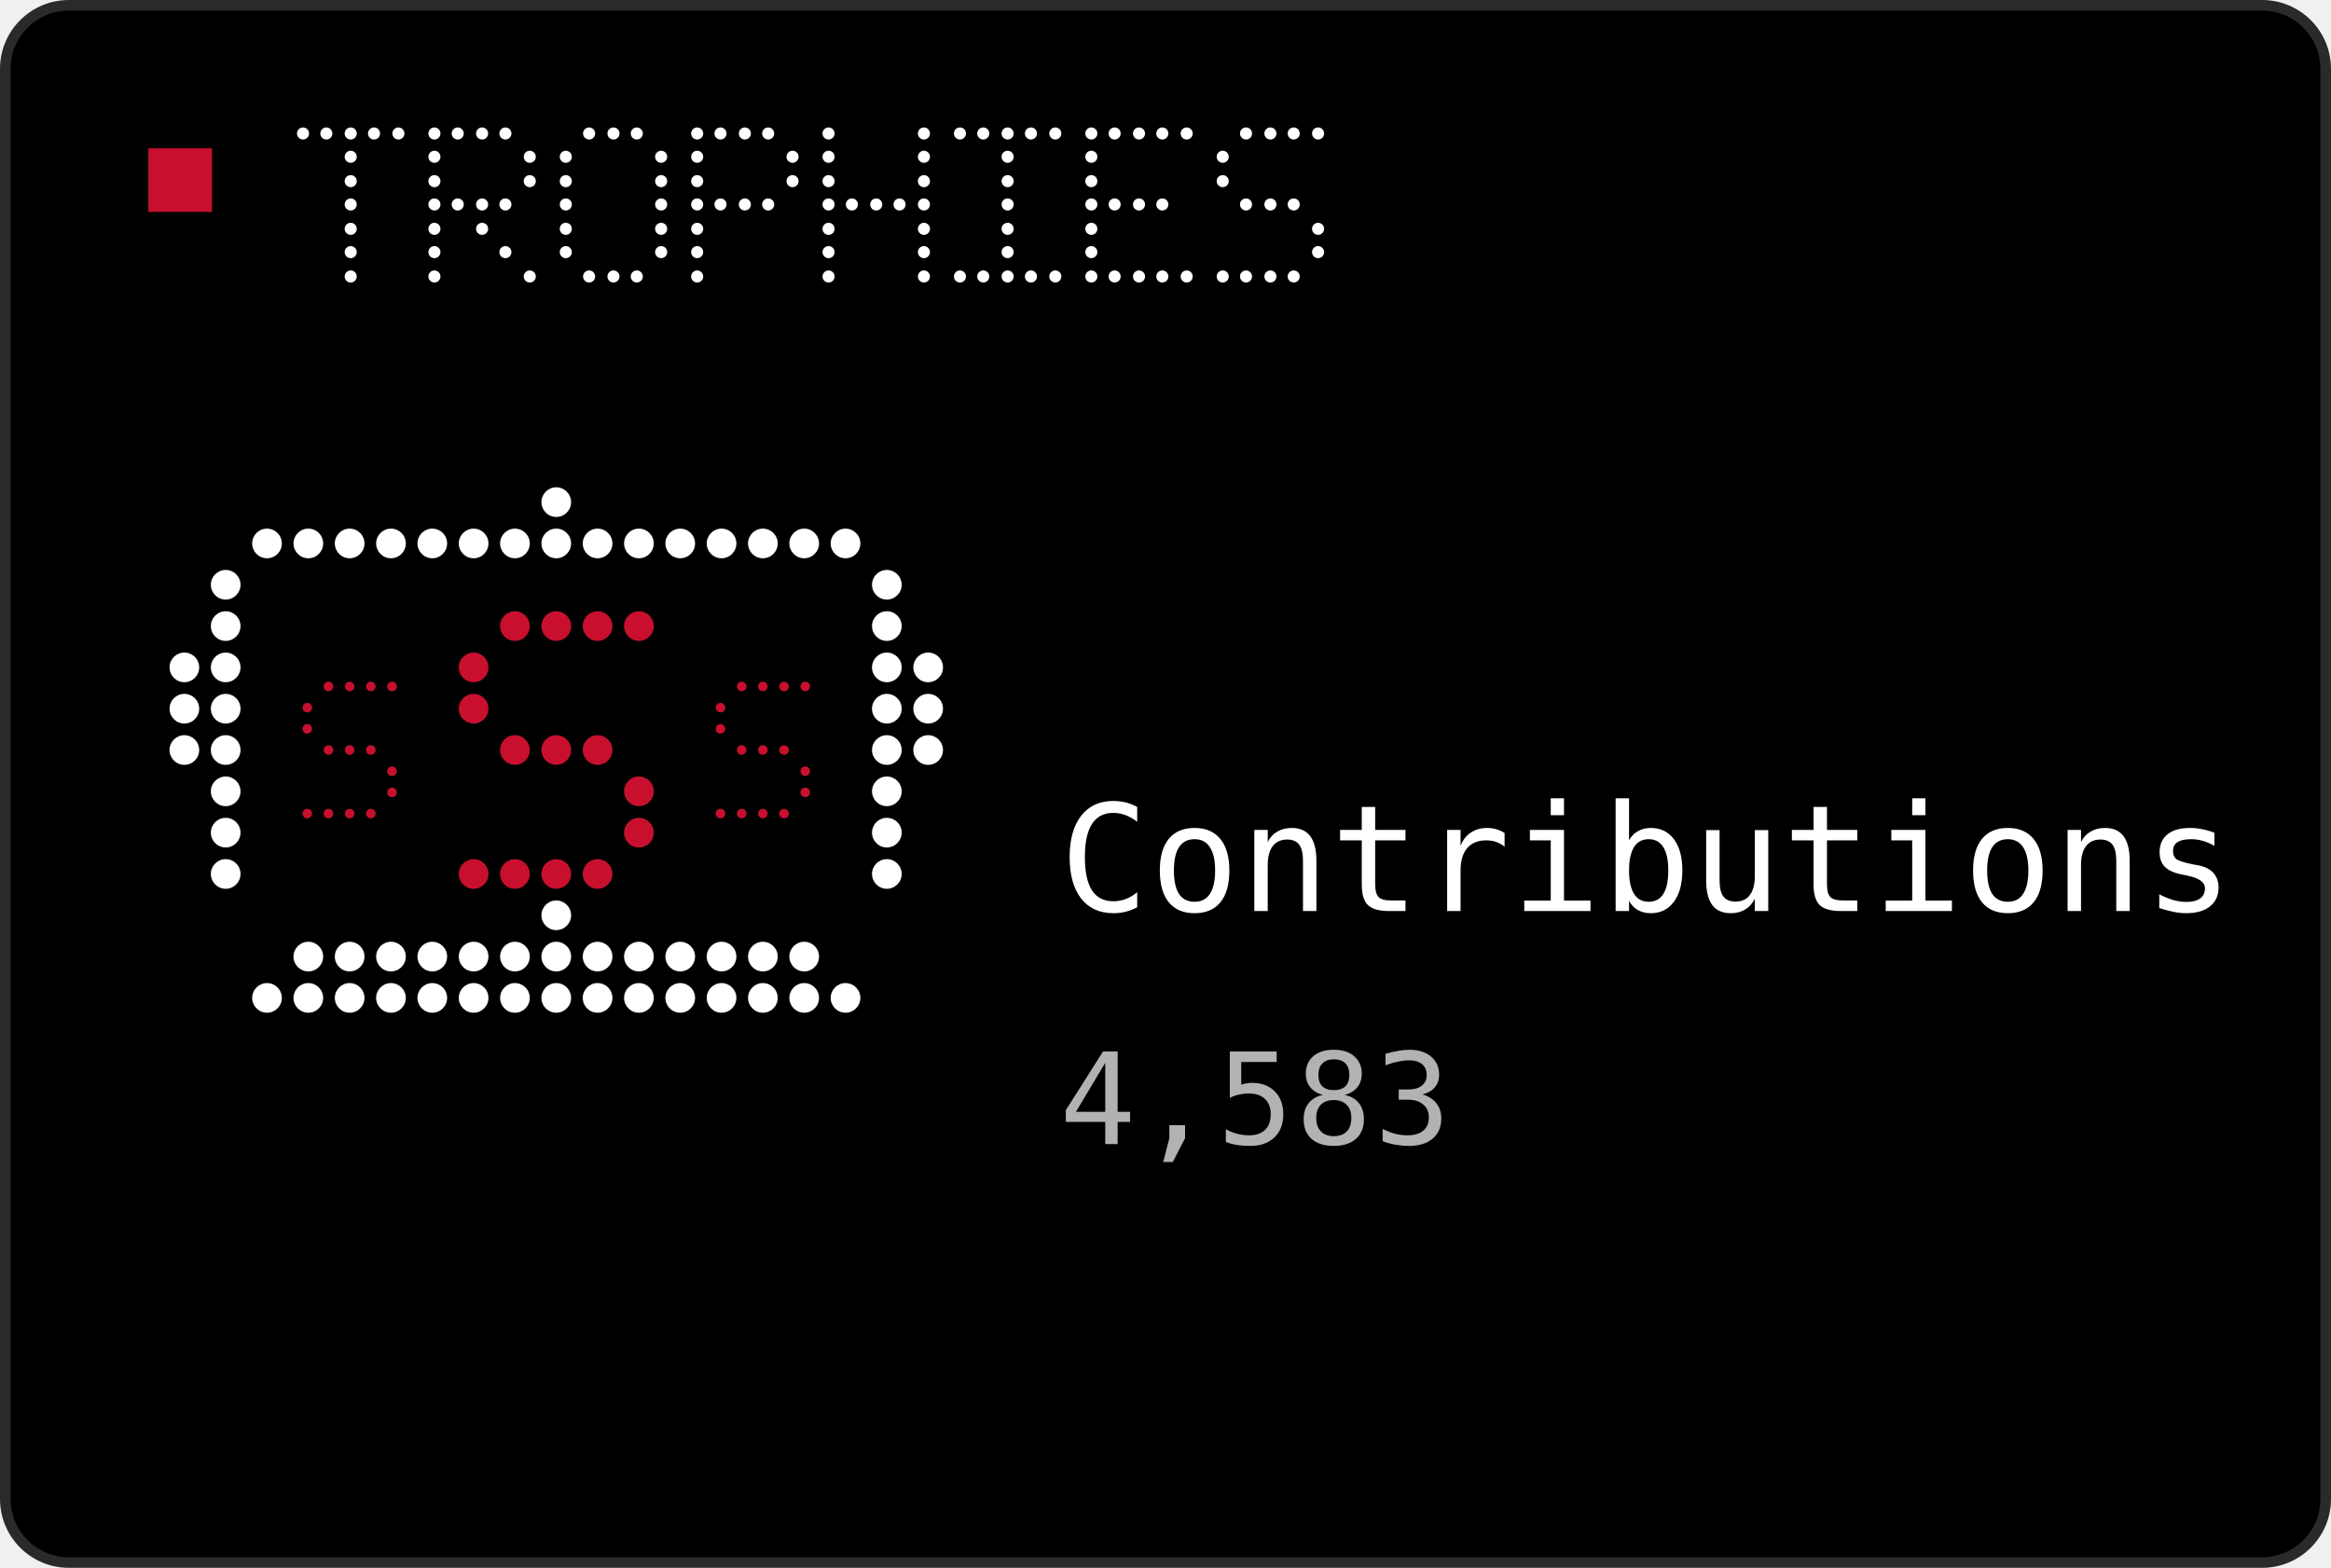
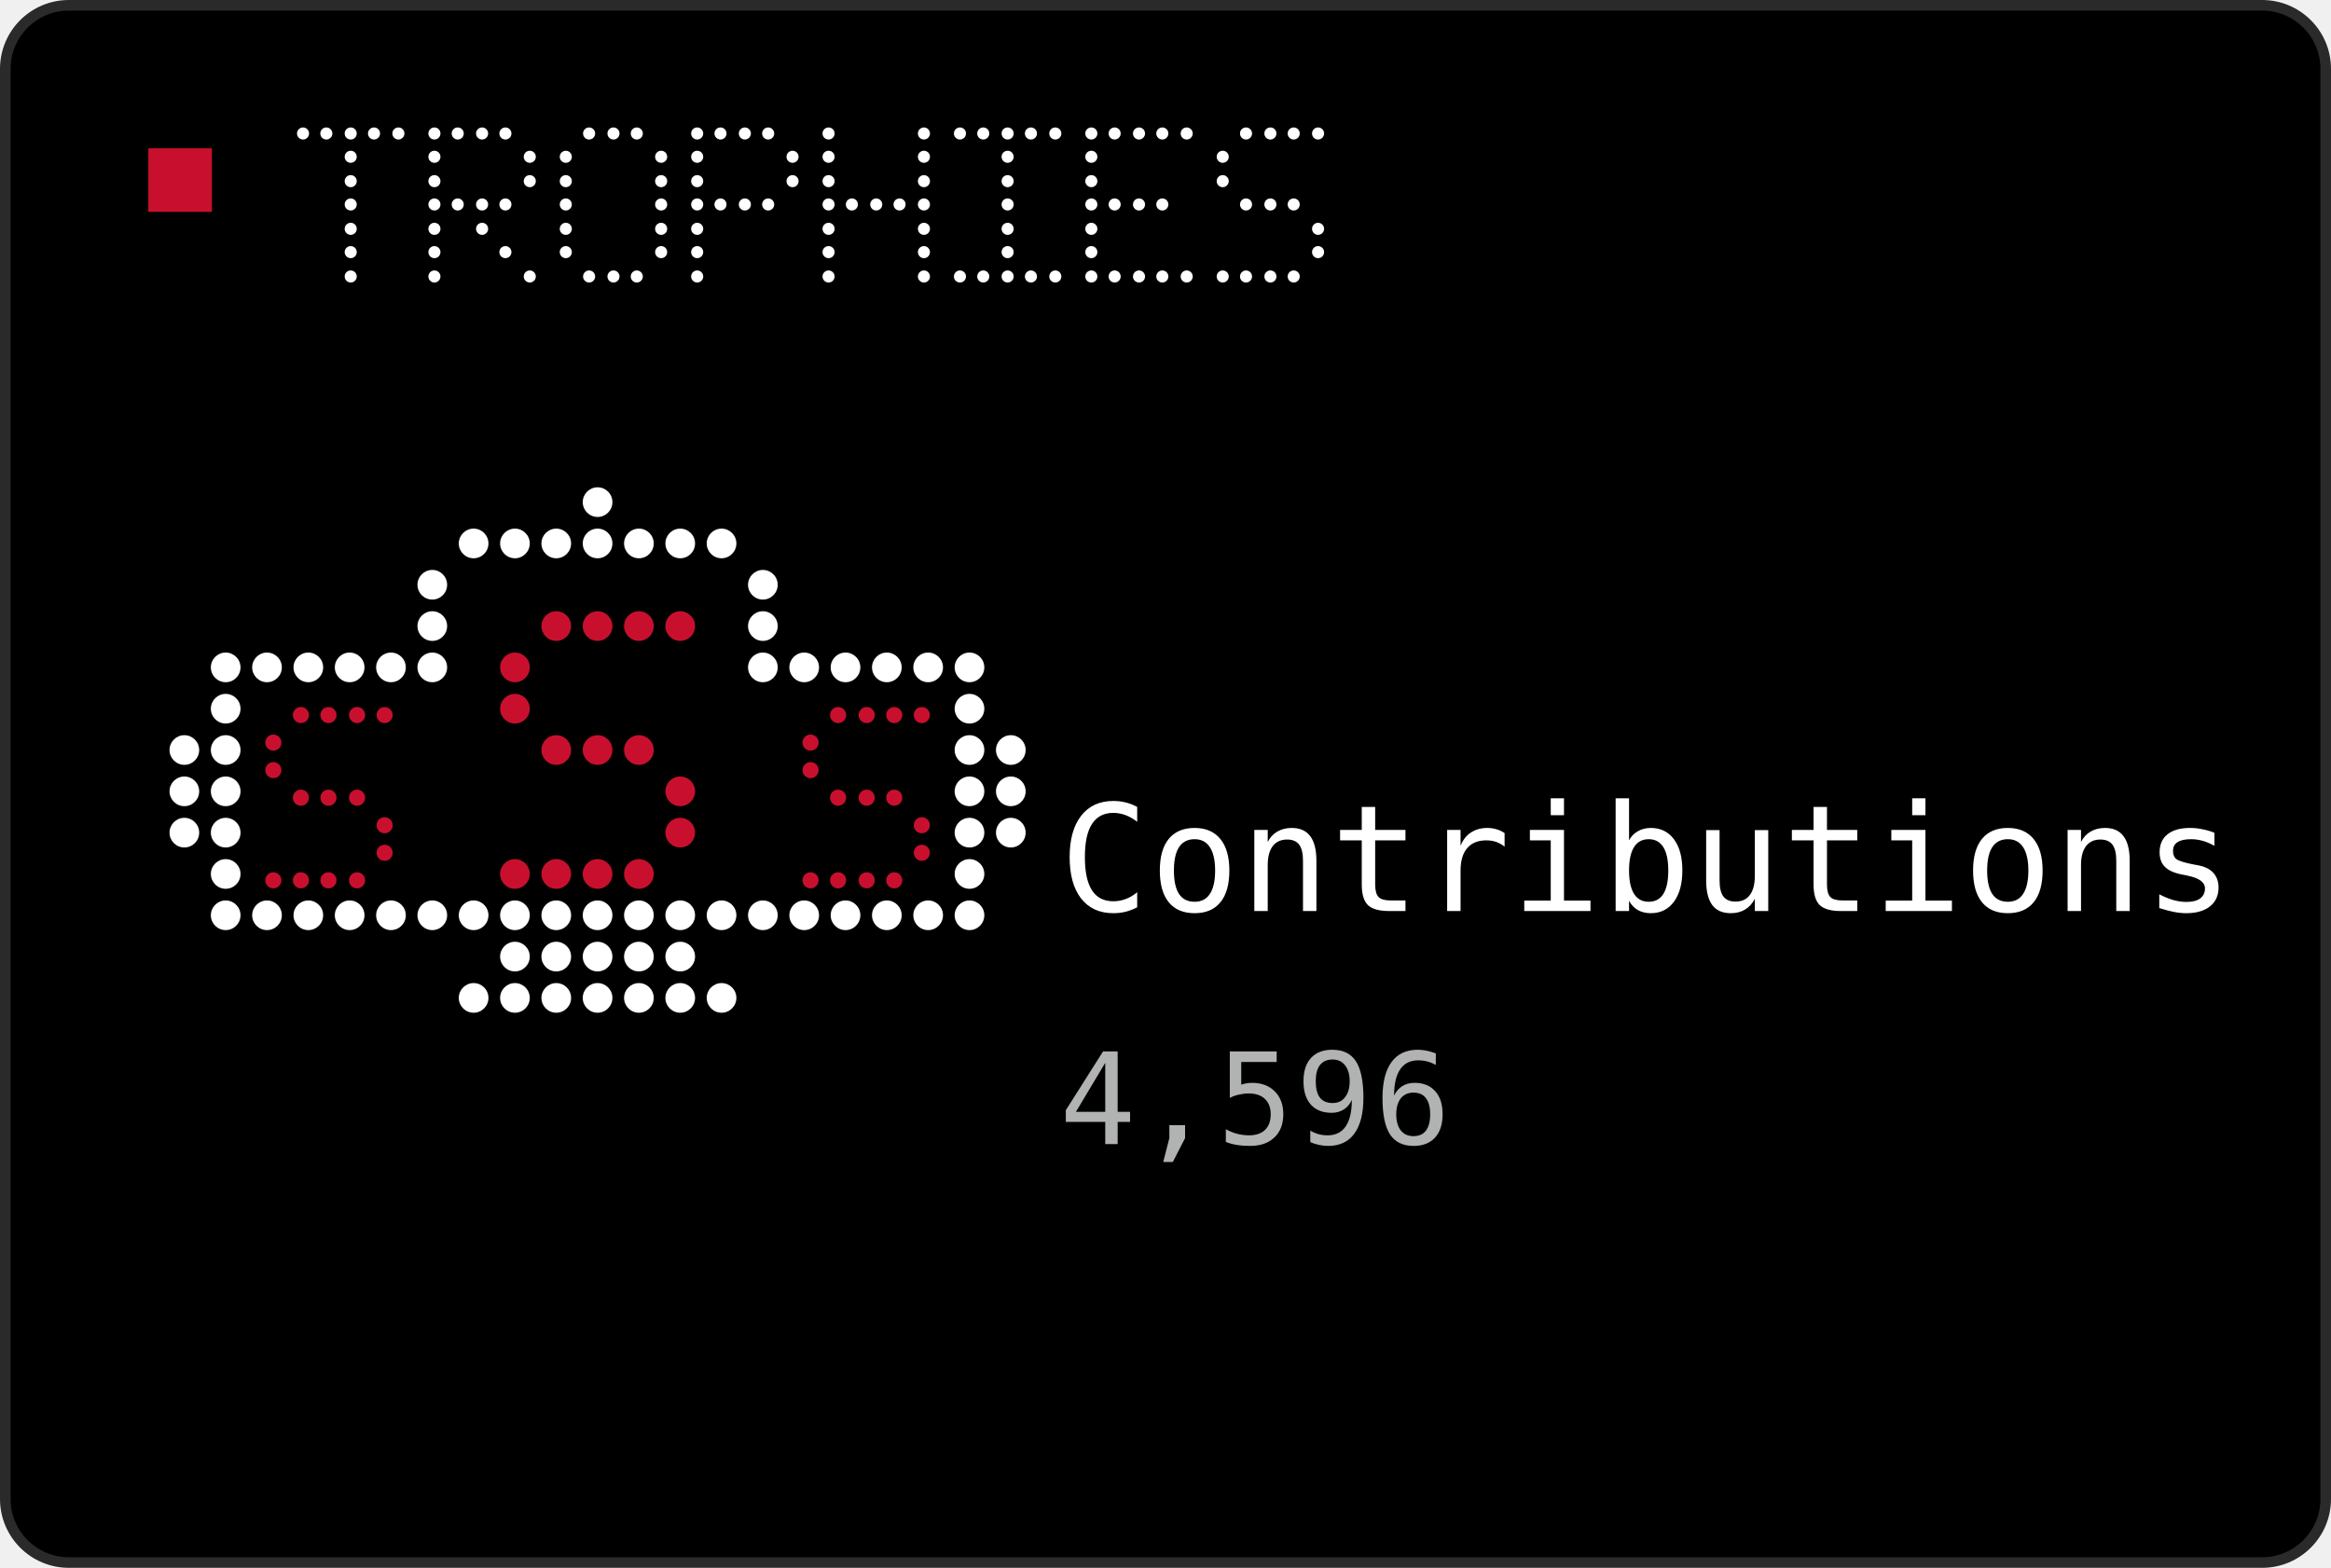
<svg xmlns="http://www.w3.org/2000/svg" width="220" height="148" viewBox="0 0 220 148" role="img">
  <rect x="0.5" y="0.5" width="219" height="147" rx="6" fill="#000000" stroke="#2A2A2A" stroke-width="1" />
  <rect x="14" y="14" width="6" height="6" fill="#C8102E" />
  <circle cx="28.6" cy="12.6" r="0.57" fill="#FFFFFF" />
  <circle cx="30.8" cy="12.6" r="0.57" fill="#FFFFFF" />
  <circle cx="33.1" cy="12.6" r="0.57" fill="#FFFFFF" />
  <circle cx="35.3" cy="12.6" r="0.57" fill="#FFFFFF" />
  <circle cx="37.6" cy="12.6" r="0.57" fill="#FFFFFF" />
  <circle cx="33.1" cy="14.8" r="0.57" fill="#FFFFFF" />
  <circle cx="33.1" cy="17.1" r="0.57" fill="#FFFFFF" />
  <circle cx="33.1" cy="19.3" r="0.57" fill="#FFFFFF" />
  <circle cx="33.1" cy="21.6" r="0.57" fill="#FFFFFF" />
  <circle cx="33.1" cy="23.8" r="0.57" fill="#FFFFFF" />
  <circle cx="33.1" cy="26.1" r="0.57" fill="#FFFFFF" />
  <circle cx="41.0" cy="12.6" r="0.57" fill="#FFFFFF" />
  <circle cx="43.2" cy="12.6" r="0.57" fill="#FFFFFF" />
  <circle cx="45.5" cy="12.6" r="0.57" fill="#FFFFFF" />
  <circle cx="47.7" cy="12.6" r="0.57" fill="#FFFFFF" />
  <circle cx="41.0" cy="14.8" r="0.57" fill="#FFFFFF" />
  <circle cx="50.0" cy="14.8" r="0.57" fill="#FFFFFF" />
  <circle cx="41.0" cy="17.1" r="0.57" fill="#FFFFFF" />
  <circle cx="50.0" cy="17.1" r="0.57" fill="#FFFFFF" />
  <circle cx="41.0" cy="19.3" r="0.57" fill="#FFFFFF" />
  <circle cx="43.2" cy="19.3" r="0.57" fill="#FFFFFF" />
  <circle cx="45.5" cy="19.3" r="0.57" fill="#FFFFFF" />
  <circle cx="47.7" cy="19.3" r="0.57" fill="#FFFFFF" />
  <circle cx="41.0" cy="21.6" r="0.57" fill="#FFFFFF" />
  <circle cx="45.5" cy="21.6" r="0.57" fill="#FFFFFF" />
  <circle cx="41.0" cy="23.8" r="0.57" fill="#FFFFFF" />
  <circle cx="47.7" cy="23.8" r="0.57" fill="#FFFFFF" />
  <circle cx="41.0" cy="26.1" r="0.57" fill="#FFFFFF" />
  <circle cx="50.0" cy="26.1" r="0.57" fill="#FFFFFF" />
  <circle cx="55.6" cy="12.6" r="0.57" fill="#FFFFFF" />
  <circle cx="57.9" cy="12.6" r="0.57" fill="#FFFFFF" />
  <circle cx="60.1" cy="12.6" r="0.57" fill="#FFFFFF" />
  <circle cx="53.4" cy="14.8" r="0.57" fill="#FFFFFF" />
  <circle cx="62.4" cy="14.8" r="0.57" fill="#FFFFFF" />
  <circle cx="53.4" cy="17.1" r="0.57" fill="#FFFFFF" />
  <circle cx="62.4" cy="17.1" r="0.57" fill="#FFFFFF" />
  <circle cx="53.4" cy="19.3" r="0.57" fill="#FFFFFF" />
  <circle cx="62.4" cy="19.3" r="0.57" fill="#FFFFFF" />
  <circle cx="53.4" cy="21.6" r="0.57" fill="#FFFFFF" />
  <circle cx="62.4" cy="21.6" r="0.57" fill="#FFFFFF" />
  <circle cx="53.4" cy="23.8" r="0.57" fill="#FFFFFF" />
  <circle cx="62.4" cy="23.8" r="0.57" fill="#FFFFFF" />
  <circle cx="55.6" cy="26.1" r="0.57" fill="#FFFFFF" />
  <circle cx="57.9" cy="26.1" r="0.57" fill="#FFFFFF" />
  <circle cx="60.1" cy="26.1" r="0.57" fill="#FFFFFF" />
  <circle cx="65.8" cy="12.6" r="0.57" fill="#FFFFFF" />
  <circle cx="68.0" cy="12.6" r="0.57" fill="#FFFFFF" />
  <circle cx="70.3" cy="12.6" r="0.57" fill="#FFFFFF" />
  <circle cx="72.5" cy="12.6" r="0.57" fill="#FFFFFF" />
  <circle cx="65.8" cy="14.8" r="0.57" fill="#FFFFFF" />
  <circle cx="74.8" cy="14.8" r="0.57" fill="#FFFFFF" />
  <circle cx="65.8" cy="17.1" r="0.57" fill="#FFFFFF" />
  <circle cx="74.8" cy="17.1" r="0.57" fill="#FFFFFF" />
  <circle cx="65.8" cy="19.3" r="0.57" fill="#FFFFFF" />
  <circle cx="68.0" cy="19.3" r="0.57" fill="#FFFFFF" />
  <circle cx="70.3" cy="19.3" r="0.57" fill="#FFFFFF" />
  <circle cx="72.5" cy="19.3" r="0.57" fill="#FFFFFF" />
  <circle cx="65.8" cy="21.6" r="0.57" fill="#FFFFFF" />
  <circle cx="65.8" cy="23.8" r="0.57" fill="#FFFFFF" />
  <circle cx="65.8" cy="26.1" r="0.57" fill="#FFFFFF" />
  <circle cx="78.2" cy="12.6" r="0.57" fill="#FFFFFF" />
  <circle cx="87.2" cy="12.6" r="0.57" fill="#FFFFFF" />
  <circle cx="78.2" cy="14.8" r="0.57" fill="#FFFFFF" />
  <circle cx="87.2" cy="14.8" r="0.57" fill="#FFFFFF" />
  <circle cx="78.2" cy="17.1" r="0.57" fill="#FFFFFF" />
  <circle cx="87.2" cy="17.1" r="0.57" fill="#FFFFFF" />
  <circle cx="78.2" cy="19.3" r="0.57" fill="#FFFFFF" />
  <circle cx="80.4" cy="19.3" r="0.57" fill="#FFFFFF" />
  <circle cx="82.7" cy="19.3" r="0.57" fill="#FFFFFF" />
  <circle cx="84.9" cy="19.3" r="0.57" fill="#FFFFFF" />
  <circle cx="87.2" cy="19.3" r="0.57" fill="#FFFFFF" />
  <circle cx="78.2" cy="21.6" r="0.57" fill="#FFFFFF" />
  <circle cx="87.2" cy="21.6" r="0.57" fill="#FFFFFF" />
  <circle cx="78.2" cy="23.8" r="0.57" fill="#FFFFFF" />
  <circle cx="87.2" cy="23.8" r="0.57" fill="#FFFFFF" />
  <circle cx="78.2" cy="26.1" r="0.57" fill="#FFFFFF" />
  <circle cx="87.2" cy="26.1" r="0.57" fill="#FFFFFF" />
  <circle cx="90.6" cy="12.6" r="0.57" fill="#FFFFFF" />
  <circle cx="92.8" cy="12.6" r="0.57" fill="#FFFFFF" />
  <circle cx="95.1" cy="12.6" r="0.57" fill="#FFFFFF" />
  <circle cx="97.3" cy="12.6" r="0.57" fill="#FFFFFF" />
  <circle cx="99.6" cy="12.6" r="0.57" fill="#FFFFFF" />
  <circle cx="95.1" cy="14.8" r="0.57" fill="#FFFFFF" />
  <circle cx="95.1" cy="17.1" r="0.57" fill="#FFFFFF" />
  <circle cx="95.1" cy="19.3" r="0.57" fill="#FFFFFF" />
  <circle cx="95.1" cy="21.6" r="0.57" fill="#FFFFFF" />
  <circle cx="95.1" cy="23.8" r="0.57" fill="#FFFFFF" />
  <circle cx="90.6" cy="26.1" r="0.57" fill="#FFFFFF" />
  <circle cx="92.8" cy="26.1" r="0.57" fill="#FFFFFF" />
  <circle cx="95.1" cy="26.1" r="0.57" fill="#FFFFFF" />
  <circle cx="97.3" cy="26.1" r="0.57" fill="#FFFFFF" />
  <circle cx="99.6" cy="26.1" r="0.57" fill="#FFFFFF" />
  <circle cx="103.0" cy="12.6" r="0.57" fill="#FFFFFF" />
  <circle cx="105.2" cy="12.6" r="0.57" fill="#FFFFFF" />
  <circle cx="107.5" cy="12.6" r="0.57" fill="#FFFFFF" />
  <circle cx="109.7" cy="12.6" r="0.57" fill="#FFFFFF" />
  <circle cx="112.0" cy="12.6" r="0.57" fill="#FFFFFF" />
  <circle cx="103.0" cy="14.8" r="0.57" fill="#FFFFFF" />
  <circle cx="103.0" cy="17.1" r="0.57" fill="#FFFFFF" />
  <circle cx="103.0" cy="19.3" r="0.57" fill="#FFFFFF" />
  <circle cx="105.2" cy="19.3" r="0.57" fill="#FFFFFF" />
  <circle cx="107.5" cy="19.3" r="0.57" fill="#FFFFFF" />
  <circle cx="109.7" cy="19.3" r="0.57" fill="#FFFFFF" />
  <circle cx="103.0" cy="21.6" r="0.57" fill="#FFFFFF" />
  <circle cx="103.0" cy="23.8" r="0.57" fill="#FFFFFF" />
  <circle cx="103.0" cy="26.1" r="0.57" fill="#FFFFFF" />
  <circle cx="105.2" cy="26.1" r="0.57" fill="#FFFFFF" />
  <circle cx="107.5" cy="26.1" r="0.57" fill="#FFFFFF" />
  <circle cx="109.7" cy="26.1" r="0.57" fill="#FFFFFF" />
  <circle cx="112.0" cy="26.1" r="0.57" fill="#FFFFFF" />
  <circle cx="117.6" cy="12.6" r="0.57" fill="#FFFFFF" />
  <circle cx="119.9" cy="12.6" r="0.57" fill="#FFFFFF" />
  <circle cx="122.1" cy="12.6" r="0.57" fill="#FFFFFF" />
  <circle cx="124.4" cy="12.6" r="0.57" fill="#FFFFFF" />
  <circle cx="115.4" cy="14.8" r="0.57" fill="#FFFFFF" />
  <circle cx="115.4" cy="17.1" r="0.57" fill="#FFFFFF" />
  <circle cx="117.6" cy="19.3" r="0.57" fill="#FFFFFF" />
  <circle cx="119.9" cy="19.3" r="0.57" fill="#FFFFFF" />
  <circle cx="122.1" cy="19.3" r="0.57" fill="#FFFFFF" />
  <circle cx="124.4" cy="21.6" r="0.57" fill="#FFFFFF" />
  <circle cx="124.4" cy="23.8" r="0.57" fill="#FFFFFF" />
  <circle cx="115.4" cy="26.1" r="0.57" fill="#FFFFFF" />
  <circle cx="117.6" cy="26.1" r="0.57" fill="#FFFFFF" />
  <circle cx="119.9" cy="26.1" r="0.57" fill="#FFFFFF" />
  <circle cx="122.1" cy="26.1" r="0.57" fill="#FFFFFF" />
-   <circle cx="52.5" cy="47.4" r="1.40" fill="#FFFFFF" />
-   <circle cx="25.2" cy="51.3" r="1.40" fill="#FFFFFF" />
-   <circle cx="29.1" cy="51.3" r="1.40" fill="#FFFFFF" />
-   <circle cx="33.0" cy="51.3" r="1.40" fill="#FFFFFF" />
-   <circle cx="36.9" cy="51.3" r="1.40" fill="#FFFFFF" />
-   <circle cx="40.8" cy="51.3" r="1.40" fill="#FFFFFF" />
+   <circle cx="56.4" cy="47.4" r="1.40" fill="#FFFFFF" />
  <circle cx="44.7" cy="51.3" r="1.40" fill="#FFFFFF" />
  <circle cx="48.6" cy="51.3" r="1.40" fill="#FFFFFF" />
  <circle cx="52.5" cy="51.3" r="1.40" fill="#FFFFFF" />
  <circle cx="56.4" cy="51.3" r="1.40" fill="#FFFFFF" />
  <circle cx="60.3" cy="51.3" r="1.40" fill="#FFFFFF" />
  <circle cx="64.2" cy="51.3" r="1.40" fill="#FFFFFF" />
  <circle cx="68.1" cy="51.3" r="1.40" fill="#FFFFFF" />
-   <circle cx="72.0" cy="51.3" r="1.40" fill="#FFFFFF" />
-   <circle cx="75.9" cy="51.3" r="1.40" fill="#FFFFFF" />
-   <circle cx="79.8" cy="51.3" r="1.40" fill="#FFFFFF" />
-   <circle cx="21.3" cy="55.2" r="1.40" fill="#FFFFFF" />
-   <circle cx="83.7" cy="55.2" r="1.40" fill="#FFFFFF" />
-   <circle cx="21.3" cy="59.1" r="1.40" fill="#FFFFFF" />
-   <circle cx="83.7" cy="59.1" r="1.40" fill="#FFFFFF" />
+   <circle cx="40.8" cy="55.2" r="1.40" fill="#FFFFFF" />
+   <circle cx="72.0" cy="55.2" r="1.40" fill="#FFFFFF" />
+   <circle cx="40.8" cy="59.1" r="1.40" fill="#FFFFFF" />
+   <circle cx="72.0" cy="59.1" r="1.40" fill="#FFFFFF" />
+   <circle cx="40.8" cy="63.0" r="1.40" fill="#FFFFFF" />
+   <circle cx="72.0" cy="63.0" r="1.40" fill="#FFFFFF" />
+   <circle cx="25.2" cy="63.0" r="1.40" fill="#FFFFFF" />
+   <circle cx="29.1" cy="63.0" r="1.40" fill="#FFFFFF" />
+   <circle cx="33.0" cy="63.0" r="1.40" fill="#FFFFFF" />
+   <circle cx="36.9" cy="63.0" r="1.40" fill="#FFFFFF" />
  <circle cx="21.3" cy="63.0" r="1.40" fill="#FFFFFF" />
+   <circle cx="75.9" cy="63.0" r="1.40" fill="#FFFFFF" />
+   <circle cx="79.8" cy="63.0" r="1.40" fill="#FFFFFF" />
  <circle cx="83.7" cy="63.0" r="1.40" fill="#FFFFFF" />
+   <circle cx="87.6" cy="63.0" r="1.40" fill="#FFFFFF" />
+   <circle cx="91.5" cy="63.0" r="1.40" fill="#FFFFFF" />
  <circle cx="21.3" cy="66.9" r="1.40" fill="#FFFFFF" />
-   <circle cx="83.7" cy="66.9" r="1.40" fill="#FFFFFF" />
+   <circle cx="91.5" cy="66.9" r="1.40" fill="#FFFFFF" />
  <circle cx="21.3" cy="70.8" r="1.40" fill="#FFFFFF" />
-   <circle cx="83.7" cy="70.8" r="1.40" fill="#FFFFFF" />
+   <circle cx="91.5" cy="70.8" r="1.40" fill="#FFFFFF" />
  <circle cx="21.3" cy="74.7" r="1.40" fill="#FFFFFF" />
-   <circle cx="83.7" cy="74.7" r="1.40" fill="#FFFFFF" />
+   <circle cx="91.5" cy="74.7" r="1.40" fill="#FFFFFF" />
  <circle cx="21.3" cy="78.6" r="1.40" fill="#FFFFFF" />
-   <circle cx="83.7" cy="78.6" r="1.40" fill="#FFFFFF" />
+   <circle cx="91.5" cy="78.6" r="1.40" fill="#FFFFFF" />
  <circle cx="21.3" cy="82.5" r="1.40" fill="#FFFFFF" />
-   <circle cx="83.7" cy="82.5" r="1.40" fill="#FFFFFF" />
-   <circle cx="17.4" cy="63.0" r="1.40" fill="#FFFFFF" />
-   <circle cx="87.6" cy="63.0" r="1.40" fill="#FFFFFF" />
-   <circle cx="17.4" cy="66.9" r="1.40" fill="#FFFFFF" />
-   <circle cx="87.6" cy="66.9" r="1.40" fill="#FFFFFF" />
+   <circle cx="91.5" cy="82.5" r="1.40" fill="#FFFFFF" />
  <circle cx="17.4" cy="70.8" r="1.40" fill="#FFFFFF" />
-   <circle cx="87.6" cy="70.8" r="1.40" fill="#FFFFFF" />
+   <circle cx="17.4" cy="74.7" r="1.40" fill="#FFFFFF" />
+   <circle cx="17.4" cy="78.6" r="1.40" fill="#FFFFFF" />
+   <circle cx="95.4" cy="70.8" r="1.40" fill="#FFFFFF" />
+   <circle cx="95.4" cy="74.7" r="1.40" fill="#FFFFFF" />
+   <circle cx="95.4" cy="78.6" r="1.40" fill="#FFFFFF" />
+   <circle cx="21.3" cy="86.4" r="1.40" fill="#FFFFFF" />
+   <circle cx="25.2" cy="86.4" r="1.40" fill="#FFFFFF" />
+   <circle cx="29.1" cy="86.4" r="1.40" fill="#FFFFFF" />
+   <circle cx="33.0" cy="86.4" r="1.40" fill="#FFFFFF" />
+   <circle cx="36.9" cy="86.4" r="1.40" fill="#FFFFFF" />
+   <circle cx="40.8" cy="86.4" r="1.40" fill="#FFFFFF" />
+   <circle cx="44.7" cy="86.4" r="1.40" fill="#FFFFFF" />
+   <circle cx="48.6" cy="86.4" r="1.40" fill="#FFFFFF" />
  <circle cx="52.5" cy="86.4" r="1.40" fill="#FFFFFF" />
-   <circle cx="29.1" cy="90.3" r="1.40" fill="#FFFFFF" />
-   <circle cx="33.0" cy="90.3" r="1.40" fill="#FFFFFF" />
-   <circle cx="36.9" cy="90.3" r="1.40" fill="#FFFFFF" />
-   <circle cx="40.8" cy="90.3" r="1.40" fill="#FFFFFF" />
-   <circle cx="44.7" cy="90.3" r="1.40" fill="#FFFFFF" />
+   <circle cx="56.4" cy="86.4" r="1.40" fill="#FFFFFF" />
+   <circle cx="60.3" cy="86.4" r="1.40" fill="#FFFFFF" />
+   <circle cx="64.2" cy="86.4" r="1.40" fill="#FFFFFF" />
+   <circle cx="68.1" cy="86.4" r="1.40" fill="#FFFFFF" />
+   <circle cx="72.0" cy="86.4" r="1.40" fill="#FFFFFF" />
+   <circle cx="75.9" cy="86.4" r="1.40" fill="#FFFFFF" />
+   <circle cx="79.8" cy="86.4" r="1.40" fill="#FFFFFF" />
+   <circle cx="83.7" cy="86.4" r="1.40" fill="#FFFFFF" />
+   <circle cx="87.6" cy="86.4" r="1.40" fill="#FFFFFF" />
+   <circle cx="91.5" cy="86.4" r="1.40" fill="#FFFFFF" />
  <circle cx="48.6" cy="90.3" r="1.40" fill="#FFFFFF" />
  <circle cx="52.5" cy="90.3" r="1.40" fill="#FFFFFF" />
  <circle cx="56.4" cy="90.3" r="1.40" fill="#FFFFFF" />
  <circle cx="60.3" cy="90.3" r="1.40" fill="#FFFFFF" />
  <circle cx="64.2" cy="90.3" r="1.40" fill="#FFFFFF" />
-   <circle cx="68.1" cy="90.3" r="1.40" fill="#FFFFFF" />
-   <circle cx="72.0" cy="90.3" r="1.40" fill="#FFFFFF" />
-   <circle cx="75.9" cy="90.3" r="1.40" fill="#FFFFFF" />
-   <circle cx="25.2" cy="94.2" r="1.40" fill="#FFFFFF" />
-   <circle cx="29.1" cy="94.2" r="1.40" fill="#FFFFFF" />
-   <circle cx="33.0" cy="94.2" r="1.40" fill="#FFFFFF" />
-   <circle cx="36.9" cy="94.2" r="1.40" fill="#FFFFFF" />
-   <circle cx="40.8" cy="94.2" r="1.40" fill="#FFFFFF" />
  <circle cx="44.7" cy="94.2" r="1.40" fill="#FFFFFF" />
  <circle cx="48.6" cy="94.2" r="1.40" fill="#FFFFFF" />
  <circle cx="52.5" cy="94.2" r="1.40" fill="#FFFFFF" />
  <circle cx="56.4" cy="94.2" r="1.40" fill="#FFFFFF" />
  <circle cx="60.3" cy="94.2" r="1.40" fill="#FFFFFF" />
  <circle cx="64.2" cy="94.2" r="1.40" fill="#FFFFFF" />
  <circle cx="68.1" cy="94.2" r="1.40" fill="#FFFFFF" />
-   <circle cx="72.0" cy="94.2" r="1.40" fill="#FFFFFF" />
-   <circle cx="75.9" cy="94.2" r="1.40" fill="#FFFFFF" />
-   <circle cx="79.8" cy="94.2" r="1.40" fill="#FFFFFF" />
-   <circle cx="48.6" cy="59.1" r="1.40" fill="#C8102E" />
  <circle cx="52.5" cy="59.1" r="1.40" fill="#C8102E" />
  <circle cx="56.4" cy="59.1" r="1.40" fill="#C8102E" />
  <circle cx="60.3" cy="59.1" r="1.40" fill="#C8102E" />
-   <circle cx="44.7" cy="63.0" r="1.40" fill="#C8102E" />
-   <circle cx="44.7" cy="66.9" r="1.40" fill="#C8102E" />
-   <circle cx="48.6" cy="70.8" r="1.40" fill="#C8102E" />
+   <circle cx="64.2" cy="59.1" r="1.40" fill="#C8102E" />
+   <circle cx="48.6" cy="63.0" r="1.40" fill="#C8102E" />
+   <circle cx="48.6" cy="66.9" r="1.40" fill="#C8102E" />
  <circle cx="52.5" cy="70.8" r="1.40" fill="#C8102E" />
  <circle cx="56.4" cy="70.8" r="1.40" fill="#C8102E" />
-   <circle cx="60.3" cy="74.7" r="1.40" fill="#C8102E" />
-   <circle cx="60.3" cy="78.6" r="1.40" fill="#C8102E" />
-   <circle cx="44.7" cy="82.5" r="1.40" fill="#C8102E" />
+   <circle cx="60.3" cy="70.8" r="1.40" fill="#C8102E" />
+   <circle cx="64.2" cy="74.7" r="1.40" fill="#C8102E" />
+   <circle cx="64.2" cy="78.6" r="1.40" fill="#C8102E" />
  <circle cx="48.6" cy="82.5" r="1.40" fill="#C8102E" />
  <circle cx="52.5" cy="82.5" r="1.40" fill="#C8102E" />
  <circle cx="56.4" cy="82.5" r="1.40" fill="#C8102E" />
-   <circle cx="31.0" cy="64.8" r="0.45" fill="#C8102E" />
-   <circle cx="33.0" cy="64.8" r="0.45" fill="#C8102E" />
-   <circle cx="35.0" cy="64.8" r="0.45" fill="#C8102E" />
-   <circle cx="37.0" cy="64.8" r="0.45" fill="#C8102E" />
-   <circle cx="29.0" cy="66.8" r="0.45" fill="#C8102E" />
-   <circle cx="29.0" cy="68.8" r="0.45" fill="#C8102E" />
-   <circle cx="31.0" cy="70.8" r="0.45" fill="#C8102E" />
-   <circle cx="33.0" cy="70.8" r="0.45" fill="#C8102E" />
-   <circle cx="35.0" cy="70.8" r="0.45" fill="#C8102E" />
-   <circle cx="37.0" cy="72.8" r="0.45" fill="#C8102E" />
-   <circle cx="37.0" cy="74.8" r="0.45" fill="#C8102E" />
-   <circle cx="29.0" cy="76.8" r="0.45" fill="#C8102E" />
-   <circle cx="31.0" cy="76.8" r="0.45" fill="#C8102E" />
-   <circle cx="33.0" cy="76.8" r="0.45" fill="#C8102E" />
-   <circle cx="35.0" cy="76.8" r="0.45" fill="#C8102E" />
-   <circle cx="70.0" cy="64.8" r="0.45" fill="#C8102E" />
-   <circle cx="72.0" cy="64.8" r="0.45" fill="#C8102E" />
-   <circle cx="74.0" cy="64.8" r="0.45" fill="#C8102E" />
-   <circle cx="76.0" cy="64.8" r="0.45" fill="#C8102E" />
-   <circle cx="68.0" cy="66.8" r="0.45" fill="#C8102E" />
-   <circle cx="68.0" cy="68.8" r="0.45" fill="#C8102E" />
-   <circle cx="70.0" cy="70.8" r="0.45" fill="#C8102E" />
-   <circle cx="72.0" cy="70.8" r="0.45" fill="#C8102E" />
-   <circle cx="74.0" cy="70.8" r="0.45" fill="#C8102E" />
-   <circle cx="76.0" cy="72.8" r="0.45" fill="#C8102E" />
-   <circle cx="76.0" cy="74.8" r="0.45" fill="#C8102E" />
-   <circle cx="68.0" cy="76.8" r="0.45" fill="#C8102E" />
-   <circle cx="70.0" cy="76.8" r="0.45" fill="#C8102E" />
-   <circle cx="72.0" cy="76.8" r="0.45" fill="#C8102E" />
-   <circle cx="74.0" cy="76.8" r="0.45" fill="#C8102E" />
+   <circle cx="60.3" cy="82.5" r="1.40" fill="#C8102E" />
+   <circle cx="28.4" cy="67.5" r="0.76" fill="#C8102E" />
+   <circle cx="31.0" cy="67.5" r="0.76" fill="#C8102E" />
+   <circle cx="33.7" cy="67.5" r="0.76" fill="#C8102E" />
+   <circle cx="36.3" cy="67.5" r="0.76" fill="#C8102E" />
+   <circle cx="25.8" cy="70.1" r="0.76" fill="#C8102E" />
+   <circle cx="25.8" cy="72.7" r="0.76" fill="#C8102E" />
+   <circle cx="28.4" cy="75.3" r="0.76" fill="#C8102E" />
+   <circle cx="31.0" cy="75.3" r="0.76" fill="#C8102E" />
+   <circle cx="33.7" cy="75.3" r="0.76" fill="#C8102E" />
+   <circle cx="36.3" cy="77.9" r="0.76" fill="#C8102E" />
+   <circle cx="36.3" cy="80.5" r="0.76" fill="#C8102E" />
+   <circle cx="25.8" cy="83.1" r="0.76" fill="#C8102E" />
+   <circle cx="28.4" cy="83.1" r="0.76" fill="#C8102E" />
+   <circle cx="31.0" cy="83.1" r="0.76" fill="#C8102E" />
+   <circle cx="33.7" cy="83.1" r="0.76" fill="#C8102E" />
+   <circle cx="79.1" cy="67.5" r="0.76" fill="#C8102E" />
+   <circle cx="81.8" cy="67.5" r="0.76" fill="#C8102E" />
+   <circle cx="84.4" cy="67.5" r="0.76" fill="#C8102E" />
+   <circle cx="87.0" cy="67.5" r="0.76" fill="#C8102E" />
+   <circle cx="76.5" cy="70.1" r="0.76" fill="#C8102E" />
+   <circle cx="76.5" cy="72.7" r="0.76" fill="#C8102E" />
+   <circle cx="79.1" cy="75.3" r="0.76" fill="#C8102E" />
+   <circle cx="81.8" cy="75.3" r="0.76" fill="#C8102E" />
+   <circle cx="84.4" cy="75.3" r="0.76" fill="#C8102E" />
+   <circle cx="87.0" cy="77.9" r="0.76" fill="#C8102E" />
+   <circle cx="87.0" cy="80.5" r="0.76" fill="#C8102E" />
+   <circle cx="76.5" cy="83.1" r="0.76" fill="#C8102E" />
+   <circle cx="79.1" cy="83.1" r="0.76" fill="#C8102E" />
+   <circle cx="81.8" cy="83.1" r="0.76" fill="#C8102E" />
+   <circle cx="84.4" cy="83.1" r="0.76" fill="#C8102E" />
  <text x="100" y="86" fill="#FFFFFF" font-family="ui-monospace, Geist Mono, monospace" font-size="14" letter-spacing="0.1" dominant-baseline="auto">Contributions</text>
-   <text x="100" y="108" fill="#B1B3B3" font-family="ui-monospace, Geist Mono, monospace" font-size="12" letter-spacing="0.2" dominant-baseline="auto">4,583</text>
+   <text x="100" y="108" fill="#B1B3B3" font-family="ui-monospace, Geist Mono, monospace" font-size="12" letter-spacing="0.2" dominant-baseline="auto">4,596</text>
</svg>
